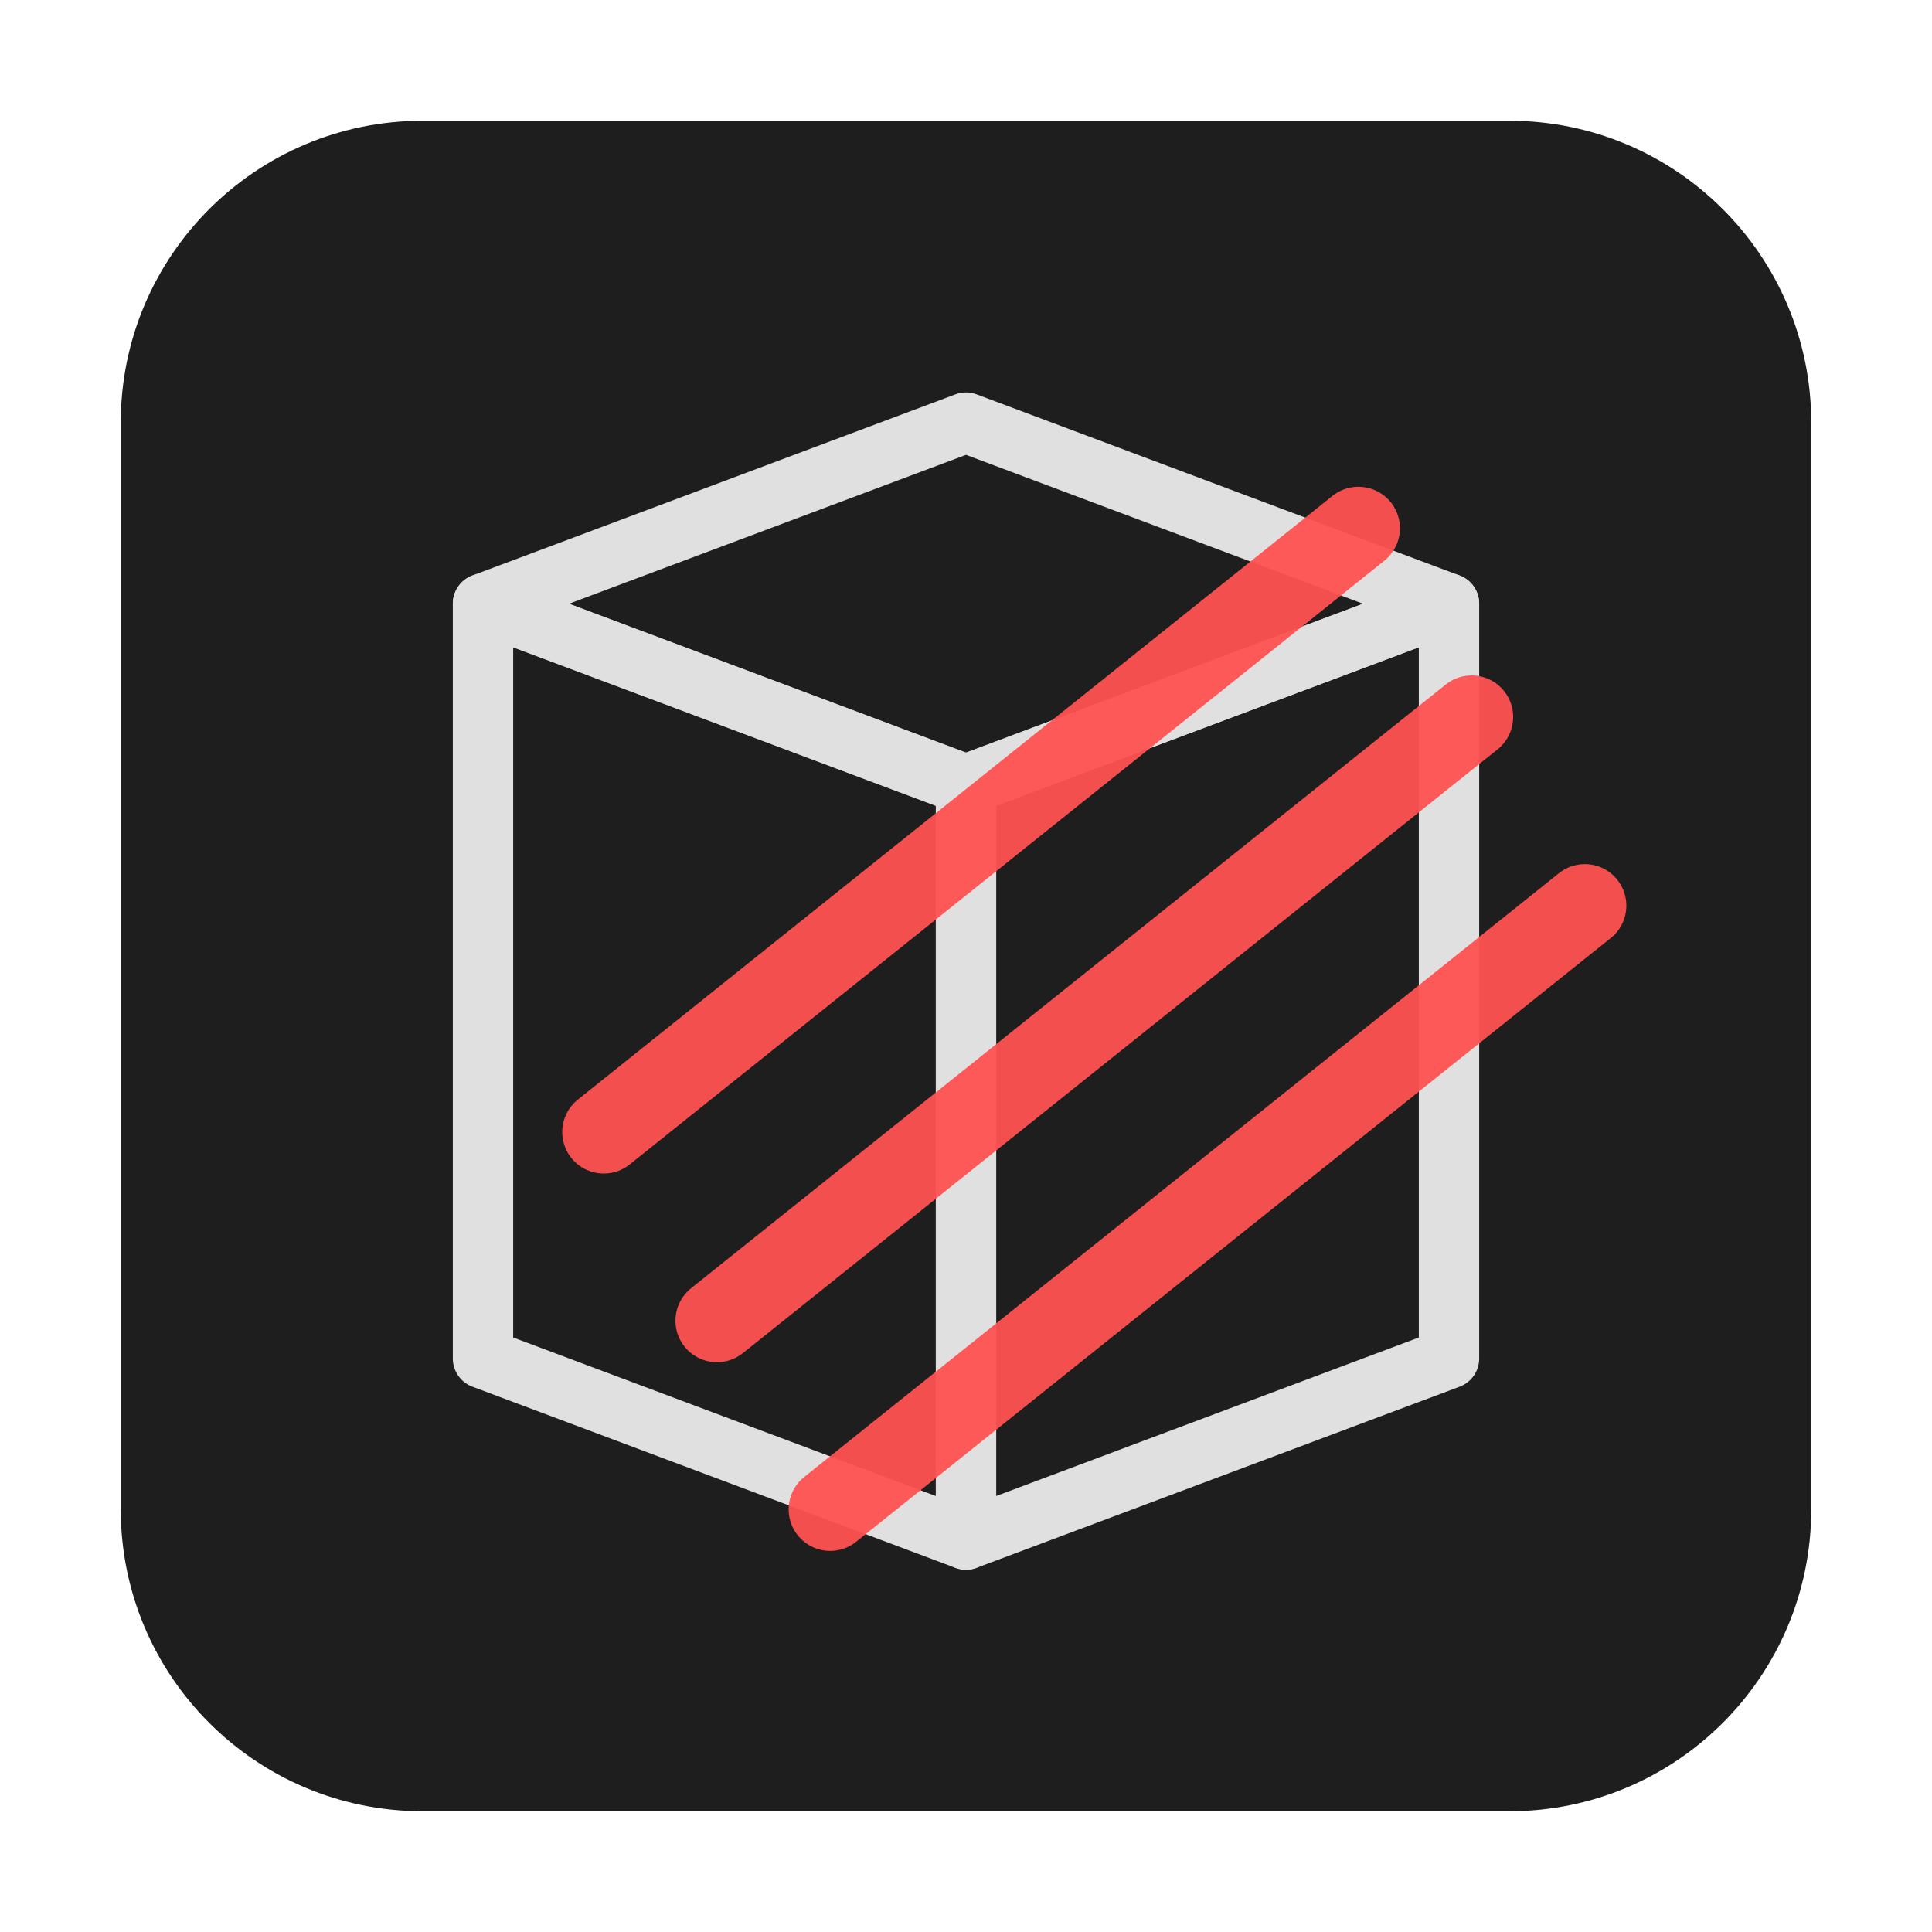
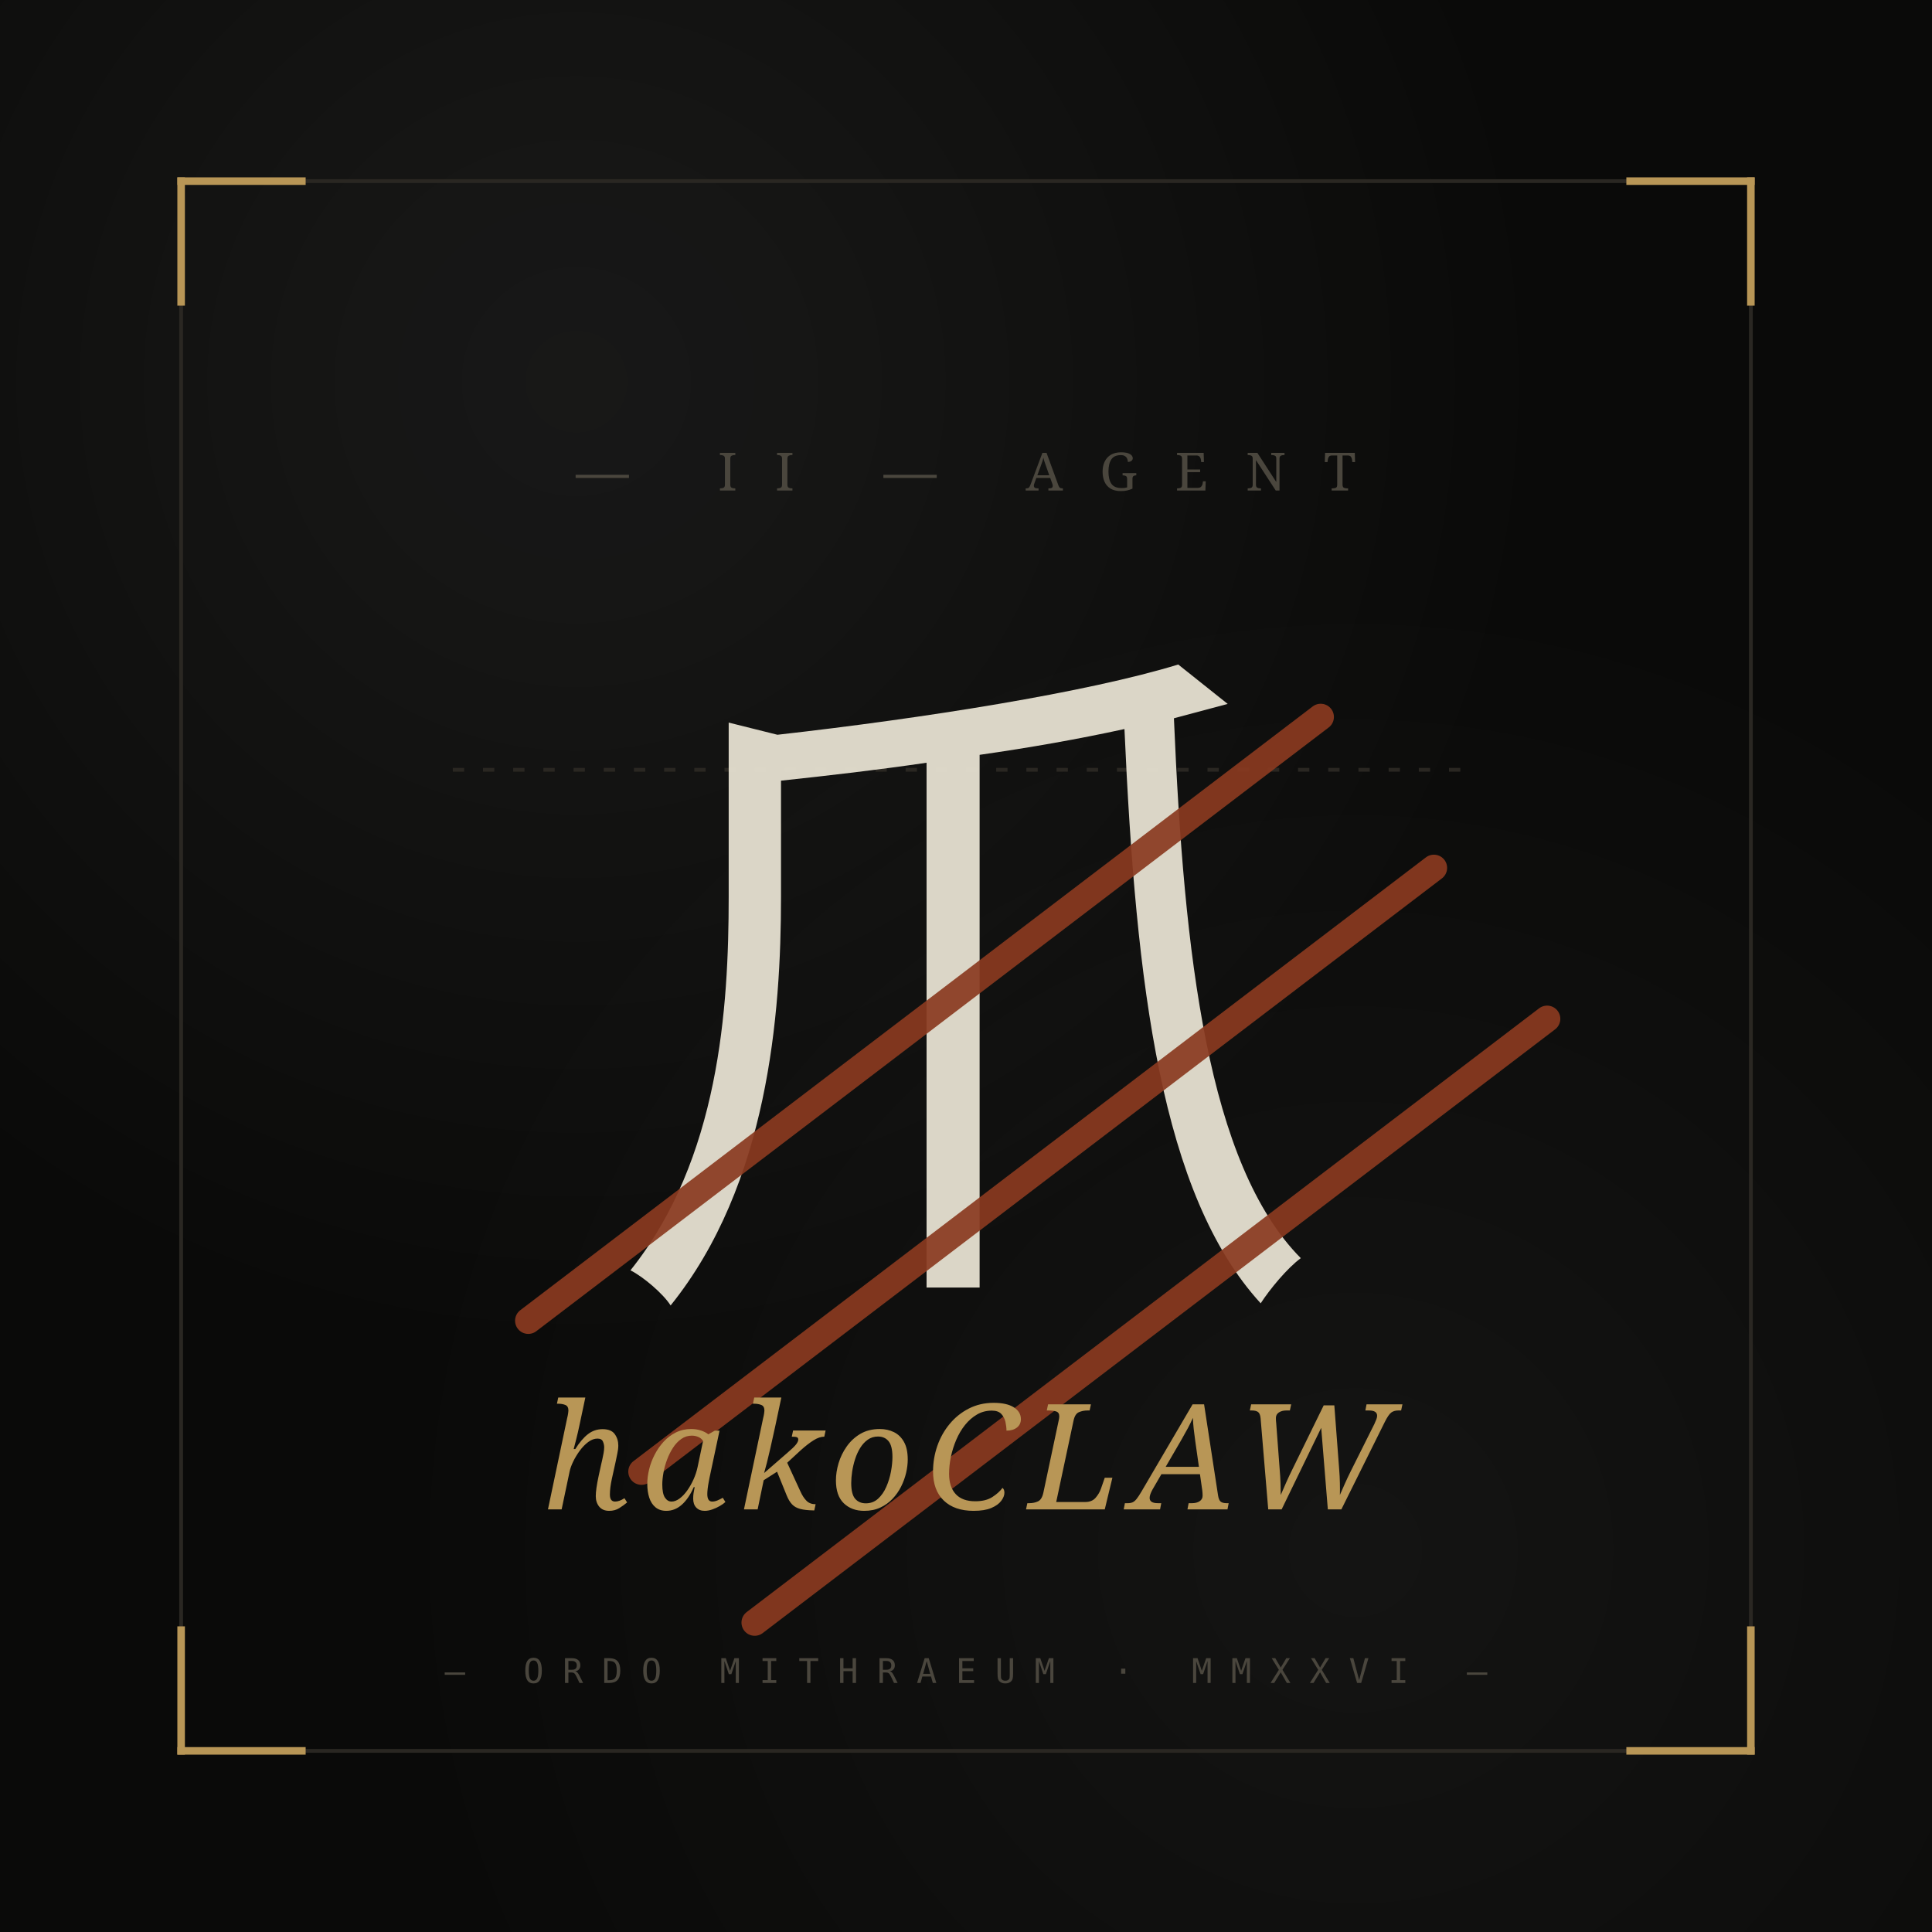
<svg xmlns="http://www.w3.org/2000/svg" viewBox="0 0 1024 1024" width="1024" height="1024">
-   <rect x="64" y="64" width="896" height="896" rx="160" ry="160" fill="#1e1e1e" />
-   <g stroke="#e0e0e0" stroke-width="32" fill="none" stroke-linecap="round" stroke-linejoin="round">
-     <path d="M 256 320 L 512 224 L 768 320 L 512 416 Z" />
-     <path d="M 256 320 L 256 720 L 512 816 L 512 416 Z" />
-     <path d="M 768 320 L 768 720 L 512 816 L 512 416 Z" />
+   <defs>
+     <radialGradient id="g1" cx="30%" cy="20%">
+       <stop offset="0" stop-color="#ffffff" stop-opacity="0.06" />
+       <stop offset="1" stop-color="#ffffff" stop-opacity="0" />
+     </radialGradient>
+     <radialGradient id="g2" cx="70%" cy="80%">
+       <stop offset="0" stop-color="#ffffff" stop-opacity="0.04" />
+       <stop offset="1" stop-color="#ffffff" stop-opacity="0" />
+     </radialGradient>
+   </defs>
+   <rect width="1024" height="1024" fill="#0a0a09" />
+   <rect width="1024" height="1024" fill="url(#g1)" />
+   <rect width="1024" height="1024" fill="url(#g2)" />
+   <rect x="96" y="96" width="832" height="832" stroke="#2a2722" stroke-width="2" fill="none" />
+   <g stroke="#b89656" stroke-width="4" stroke-linecap="square">
+     <line x1="96" y1="96" x2="96" y2="160" />
+     <line x1="96" y1="96" x2="160" y2="96" />
+     <line x1="928" y1="96" x2="928" y2="160" />
+     <line x1="928" y1="96" x2="864" y2="96" />
+     <line x1="96" y1="928" x2="96" y2="864" />
+     <line x1="96" y1="928" x2="160" y2="928" />
+     <line x1="928" y1="928" x2="928" y2="864" />
+     <line x1="928" y1="928" x2="864" y2="928" />
  </g>
-   <g stroke="#ff5252" stroke-width="44" stroke-linecap="round" fill="none" opacity="0.95">
-     <line x1="320" y1="600" x2="720" y2="280" />
-     <line x1="380" y1="700" x2="780" y2="380" />
-     <line x1="440" y1="800" x2="840" y2="480" />
+   <line x1="240" y1="408" x2="784" y2="408" stroke="#2a2722" stroke-width="2" stroke-dasharray="6 10" />
+   <text x="512" y="260" text-anchor="middle" font-family="'Cormorant Garamond','EB Garamond',Georgia,serif" font-size="28" fill="#4a463d" letter-spacing="20" font-weight="500">— II — AGENT</text>
+   <text x="512" y="660" text-anchor="middle" font-family="'Noto Serif JP','Hiragino Mincho ProN','Yu Mincho','Songti SC',serif" font-size="380" fill="#e8e2d2" opacity="0.94">爪</text>
+   <g stroke="#8a3a1f" stroke-width="14" stroke-linecap="round" opacity="0.92">
+     <line x1="280" y1="700" x2="700" y2="380" />
+     <line x1="340" y1="780" x2="760" y2="460" />
+     <line x1="400" y1="860" x2="820" y2="540" />
  </g>
+   <text x="512" y="800" text-anchor="middle" font-family="'Cormorant Garamond','EB Garamond',Georgia,serif" font-size="78" fill="#b89656" font-style="italic" letter-spacing="6" font-weight="500">hakoCLAW</text>
+   <text x="512" y="892" text-anchor="middle" font-family="'JetBrains Mono','Fira Code','SF Mono',monospace" font-size="18" fill="#4a463d" letter-spacing="10">— ORDO MITHRAEUM · MMXXVI —</text>
</svg>
